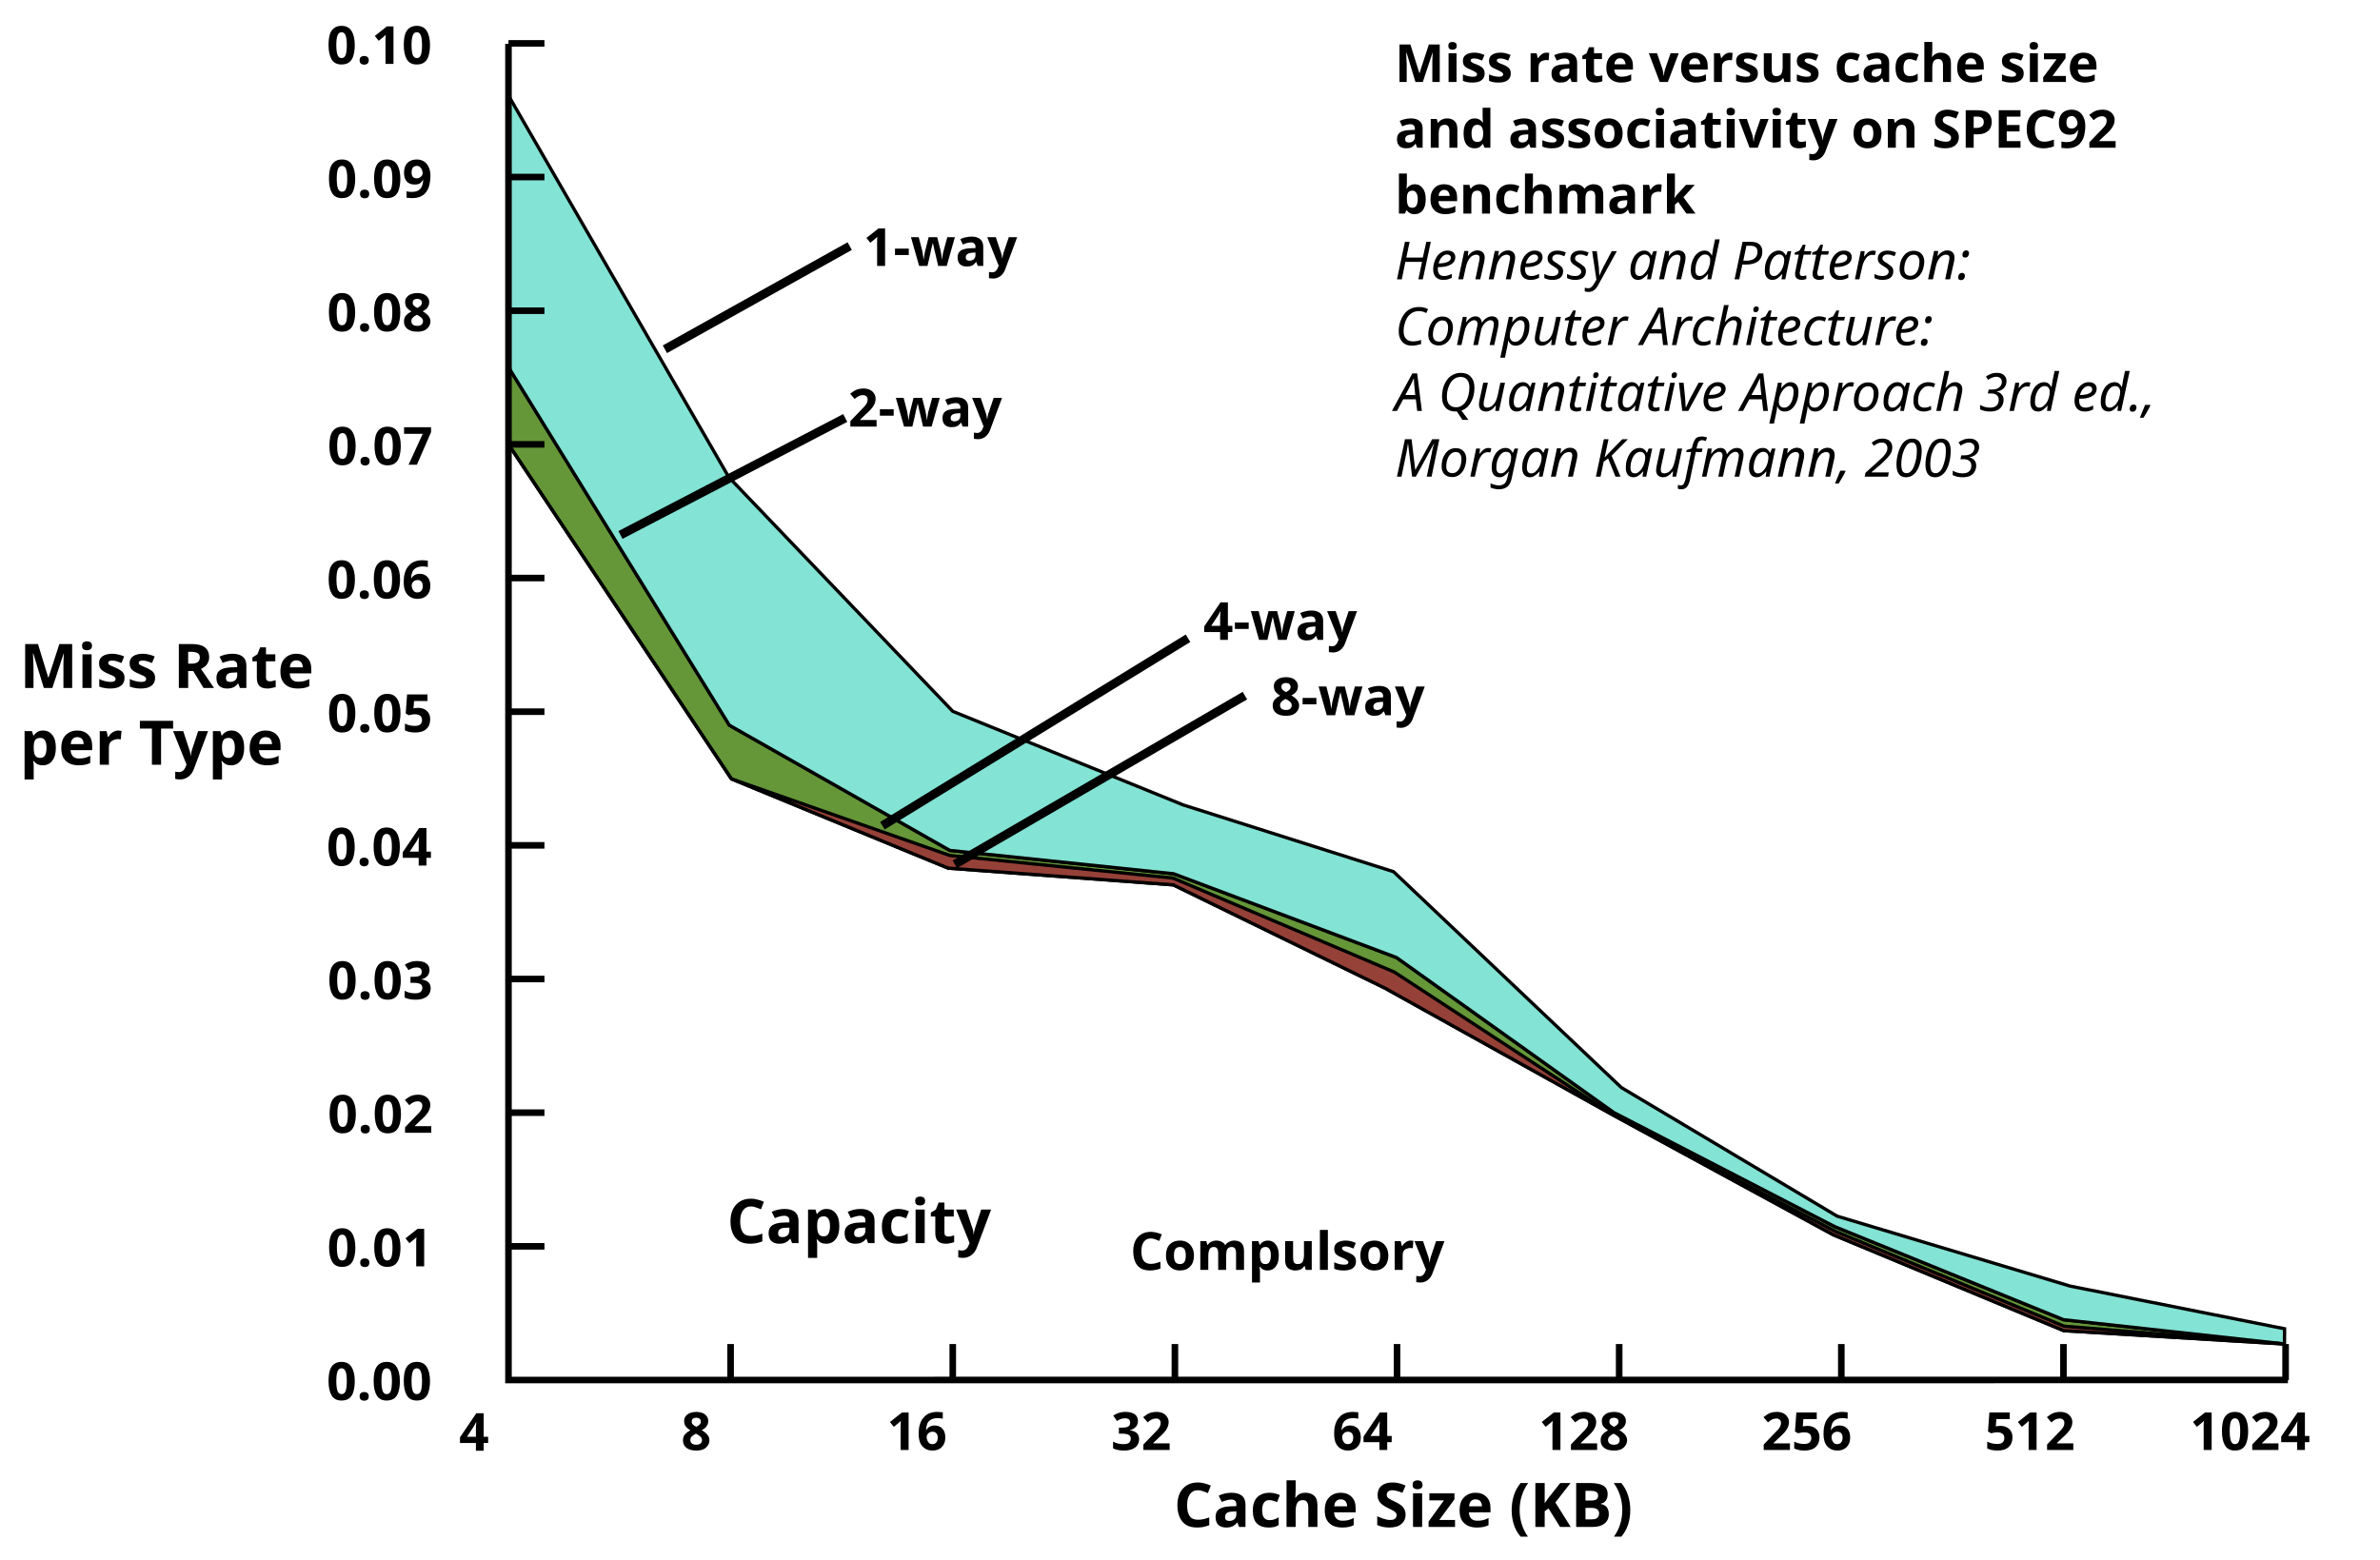
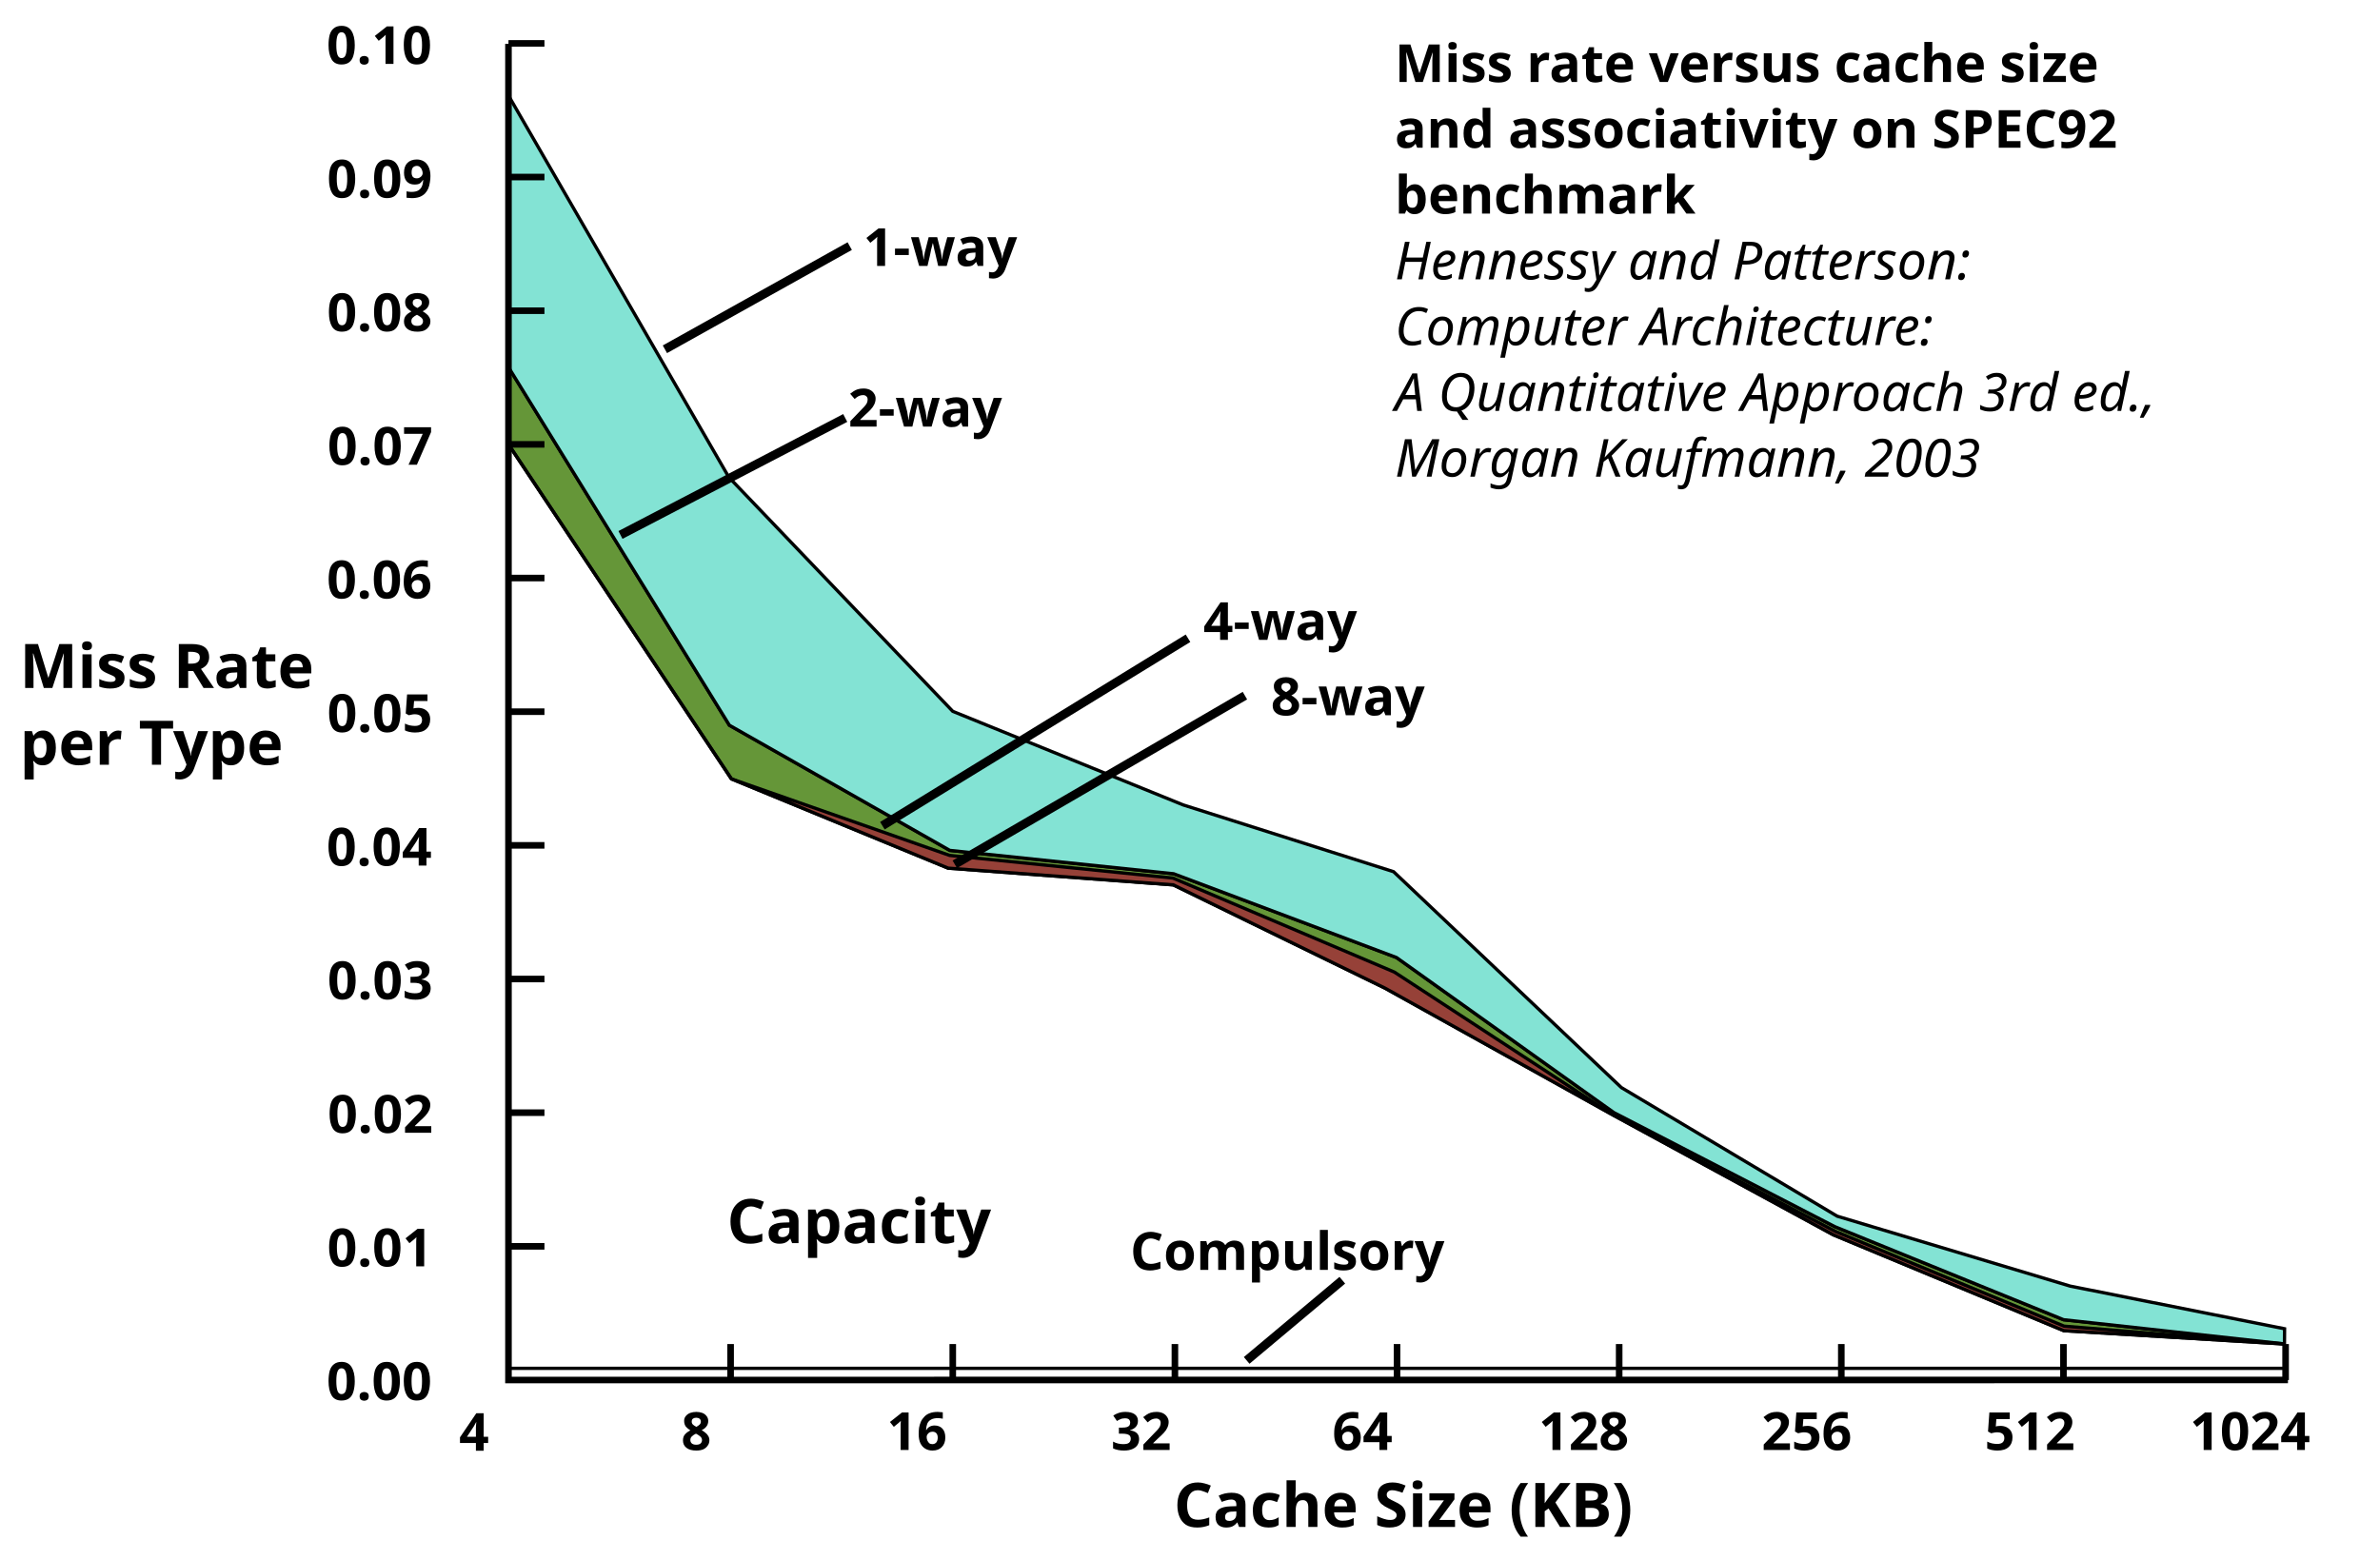
<svg xmlns="http://www.w3.org/2000/svg" width="191.403mm" height="125.475mm" viewBox="0 0 191.403 125.475" version="1.1" id="svg6539">
  <defs id="defs6533" />
  <g id="layer1" transform="translate(-8.976859,-86.08584)">
    <path style="fill:#659638;fill-opacity:1;stroke:#000000;stroke-width:0.265px;stroke-linecap:butt;stroke-linejoin:miter;stroke-opacity:1" d="m 174.934,192.242 -18.4,-7.487 -17.765,-9.175 -17.485,-12.473 -17.923,-6.739 -17.999,-1.878 -17.727,-10.068 -17.708,-28.706 -0.059,6.114 17.929,26.908 17.431,7.18 18.108,1.345 17.02,8.305 18.382,10.231 17.682,9.617 18.53,7.706 17.836,1.077 z" id="path9042" />
    <path style="fill:#83e3d4;fill-opacity:1;stroke:#000000;stroke-width:0.265;stroke-linecap:butt;stroke-linejoin:miter;stroke-miterlimit:4;stroke-dasharray:none;stroke-opacity:1" d="m 49.928,115.717 17.708,28.706 17.727,10.068 17.999,1.878 17.923,6.739 17.485,12.473 17.765,9.175 18.4,7.487 17.762,1.946 0.009,-1.22 -17.243,-3.431 -18.738,-5.625 -17.353,-10.343 -18.323,-17.367 L 104.127,150.831 85.6,143.304 67.594,124.478 49.874,93.78 Z" id="path9077" />
    <text xml:space="preserve" style="font-weight:bold;font-size:4.233px;line-height:1.25;font-family:sans-serif;-inkscape-font-specification:'sans-serif, Bold';stroke-width:0.265" x="10.562" y="141.421" id="text7897">
      <tspan id="tspan7895" x="10.562" y="141.421" style="font-style:normal;font-variant:normal;font-weight:bold;font-stretch:normal;font-size:4.939px;font-family:sans-serif;-inkscape-font-specification:'sans-serif, Bold';font-variant-ligatures:normal;font-variant-caps:normal;font-variant-numeric:normal;font-variant-east-asian:normal;stroke-width:0.265">Miss Rate</tspan>
      <tspan x="10.562" y="147.595" style="font-style:normal;font-variant:normal;font-weight:bold;font-stretch:normal;font-size:4.939px;font-family:sans-serif;-inkscape-font-specification:'sans-serif, Bold';font-variant-ligatures:normal;font-variant-caps:normal;font-variant-numeric:normal;font-variant-east-asian:normal;stroke-width:0.265" id="tspan7899">per Type</tspan>
    </text>
    <text xml:space="preserve" style="font-weight:bold;font-size:4.233px;line-height:1.25;font-family:sans-serif;-inkscape-font-specification:'sans-serif, Bold';stroke-width:0.265" x="103.381" y="208.91" id="text7897-0">
      <tspan x="103.381" y="208.91" style="font-style:normal;font-variant:normal;font-weight:bold;font-stretch:normal;font-size:4.939px;font-family:sans-serif;-inkscape-font-specification:'sans-serif, Bold';font-variant-ligatures:normal;font-variant-caps:normal;font-variant-numeric:normal;font-variant-east-asian:normal;stroke-width:0.265" id="tspan7899-9">Cache Size (KB)</tspan>
    </text>
    <text xml:space="preserve" style="font-weight:bold;font-size:4.233px;line-height:1.25;font-family:sans-serif;-inkscape-font-specification:'sans-serif, Bold';text-align:center;text-anchor:middle;stroke-width:0.265" x="49.854" y="202.779" id="text7946">
      <tspan x="49.854" y="202.779" style="stroke-width:0.265" id="tspan7948">4</tspan>
    </text>
    <text xml:space="preserve" style="font-weight:bold;font-size:4.233px;line-height:1.25;font-family:sans-serif;-inkscape-font-specification:'sans-serif, Bold';text-align:center;text-anchor:middle;stroke-width:0.265" x="85.471" y="202.719" id="text7946-2">
      <tspan x="85.471" y="202.719" style="stroke-width:0.265" id="tspan7948-0">16</tspan>
    </text>
    <text xml:space="preserve" style="font-weight:bold;font-size:4.233px;line-height:1.25;font-family:sans-serif;-inkscape-font-specification:'sans-serif, Bold';text-align:center;text-anchor:middle;stroke-width:0.265" x="67.726" y="202.719" id="text7946-2-2">
      <tspan x="67.726" y="202.719" style="stroke-width:0.265" id="tspan7948-0-4">8</tspan>
    </text>
    <text xml:space="preserve" style="font-weight:bold;font-size:4.233px;line-height:1.25;font-family:sans-serif;-inkscape-font-specification:'sans-serif, Bold';text-align:center;text-anchor:middle;stroke-width:0.265" x="103.51" y="202.719" id="text7946-2-9">
      <tspan x="103.51" y="202.719" style="stroke-width:0.265" id="tspan7948-0-8">32</tspan>
    </text>
    <text xml:space="preserve" style="font-weight:bold;font-size:4.233px;line-height:1.25;font-family:sans-serif;-inkscape-font-specification:'sans-serif, Bold';text-align:center;text-anchor:middle;stroke-width:0.265" x="121.305" y="202.719" id="text7946-2-9-1">
      <tspan x="121.305" y="202.719" style="stroke-width:0.265" id="tspan7948-0-8-5">64</tspan>
    </text>
    <text xml:space="preserve" style="font-weight:bold;font-size:4.233px;line-height:1.25;font-family:sans-serif;-inkscape-font-specification:'sans-serif, Bold';text-align:center;text-anchor:middle;stroke-width:0.265" x="139.103" y="202.719" id="text7946-2-9-1-6">
      <tspan x="139.103" y="202.719" style="stroke-width:0.265" id="tspan7948-0-8-5-4">128</tspan>
    </text>
    <text xml:space="preserve" style="font-weight:bold;font-size:4.233px;line-height:1.25;font-family:sans-serif;-inkscape-font-specification:'sans-serif, Bold';text-align:center;text-anchor:middle;stroke-width:0.265" x="157.029" y="202.719" id="text7946-2-9-1-6-6">
      <tspan x="157.029" y="202.719" style="stroke-width:0.265" id="tspan7948-0-8-5-4-8">256</tspan>
    </text>
    <text xml:space="preserve" style="font-weight:bold;font-size:4.233px;line-height:1.25;font-family:sans-serif;-inkscape-font-specification:'sans-serif, Bold';text-align:center;text-anchor:middle;stroke-width:0.265" x="174.975" y="202.719" id="text7946-2-9-1-6-6-6">
      <tspan x="174.975" y="202.719" style="stroke-width:0.265" id="tspan7948-0-8-5-4-8-3">512</tspan>
    </text>
    <text xml:space="preserve" style="font-weight:bold;font-size:4.233px;line-height:1.25;font-family:sans-serif;-inkscape-font-specification:'sans-serif, Bold';text-align:center;text-anchor:middle;stroke-width:0.265" x="192.685" y="202.719" id="text7946-2-9-1-6-6-6-5">
      <tspan x="192.685" y="202.719" style="stroke-width:0.265" id="tspan7948-0-8-5-4-8-3-7">1024</tspan>
    </text>
    <text xml:space="preserve" style="font-weight:bold;font-size:4.233px;line-height:1.25;font-family:sans-serif;-inkscape-font-specification:'sans-serif, Bold';text-align:center;text-anchor:middle;stroke-width:0.265" x="42.231" y="198.694" id="text7946-4">
      <tspan x="42.231" y="198.694" style="stroke-width:0.265" id="tspan7948-2">0.00</tspan>
    </text>
    <text xml:space="preserve" style="font-weight:bold;font-size:4.233px;line-height:1.25;font-family:sans-serif;-inkscape-font-specification:'sans-serif, Bold';text-align:center;text-anchor:middle;stroke-width:0.265" x="42.276" y="187.947" id="text8757">
      <tspan id="tspan8755" x="42.276" y="187.947" style="stroke-width:0.265">0.01</tspan>
    </text>
    <text xml:space="preserve" style="font-weight:bold;font-size:4.233px;line-height:1.25;font-family:sans-serif;-inkscape-font-specification:'sans-serif, Bold';text-align:center;text-anchor:middle;stroke-width:0.265" x="42.314" y="177.201" id="text8761">
      <tspan id="tspan8759" x="42.314" y="177.201" style="stroke-width:0.265">0.02</tspan>
    </text>
    <text xml:space="preserve" style="font-weight:bold;font-size:4.233px;line-height:1.25;font-family:sans-serif;-inkscape-font-specification:'sans-serif, Bold';text-align:center;text-anchor:middle;stroke-width:0.265" x="42.298" y="166.454" id="text8765">
      <tspan id="tspan8763" x="42.298" y="166.454" style="stroke-width:0.265">0.03</tspan>
    </text>
    <text xml:space="preserve" style="font-weight:bold;font-size:4.233px;line-height:1.25;font-family:sans-serif;-inkscape-font-specification:'sans-serif, Bold';text-align:center;text-anchor:middle;stroke-width:0.265" x="42.227" y="155.708" id="text8769">
      <tspan id="tspan8767" x="42.227" y="155.708" style="stroke-width:0.265">0.04</tspan>
    </text>
    <text xml:space="preserve" style="font-weight:bold;font-size:4.233px;line-height:1.25;font-family:sans-serif;-inkscape-font-specification:'sans-serif, Bold';text-align:center;text-anchor:middle;stroke-width:0.265" x="42.278" y="144.961" id="text8773">
      <tspan id="tspan8771" x="42.278" y="144.961" style="stroke-width:0.265">0.05</tspan>
    </text>
    <text xml:space="preserve" style="font-weight:bold;font-size:4.233px;line-height:1.25;font-family:sans-serif;-inkscape-font-specification:'sans-serif, Bold';text-align:center;text-anchor:middle;stroke-width:0.265" x="42.243" y="134.214" id="text8777">
      <tspan id="tspan8775" x="42.243" y="134.214" style="stroke-width:0.265">0.06</tspan>
    </text>
    <text xml:space="preserve" style="font-weight:bold;font-size:4.233px;line-height:1.25;font-family:sans-serif;-inkscape-font-specification:'sans-serif, Bold';text-align:center;text-anchor:middle;stroke-width:0.265" x="42.298" y="123.468" id="text8781">
      <tspan id="tspan8779" x="42.298" y="123.468" style="stroke-width:0.265">0.07</tspan>
    </text>
    <text xml:space="preserve" style="font-weight:bold;font-size:4.233px;line-height:1.25;font-family:sans-serif;-inkscape-font-specification:'sans-serif, Bold';text-align:center;text-anchor:middle;stroke-width:0.265" x="42.261" y="112.721" id="text8785">
      <tspan id="tspan8783" x="42.261" y="112.721" style="stroke-width:0.265">0.08</tspan>
    </text>
    <text xml:space="preserve" style="font-weight:bold;font-size:4.233px;line-height:1.25;font-family:sans-serif;-inkscape-font-specification:'sans-serif, Bold';text-align:center;text-anchor:middle;stroke-width:0.265" x="42.265" y="101.974" id="text8789">
      <tspan id="tspan8787" x="42.265" y="101.974" style="stroke-width:0.265">0.09</tspan>
    </text>
    <text xml:space="preserve" style="font-weight:bold;font-size:4.233px;line-height:1.25;font-family:sans-serif;-inkscape-font-specification:'sans-serif, Bold';text-align:center;text-anchor:middle;stroke-width:0.265" x="42.231" y="91.228" id="text8793">
      <tspan id="tspan8791" x="42.231" y="91.228" style="stroke-width:0.265">0.10</tspan>
    </text>
    <path style="fill:none;stroke:#000000;stroke-width:0.529;stroke-linecap:butt;stroke-linejoin:miter;stroke-miterlimit:4;stroke-dasharray:none;stroke-opacity:1" d="M 49.869,186.339 H 52.762" id="path8797" />
    <path style="fill:none;stroke:#000000;stroke-width:0.529;stroke-linecap:butt;stroke-linejoin:miter;stroke-miterlimit:4;stroke-dasharray:none;stroke-opacity:1" d="M 49.869,175.587 H 52.762" id="path8797-7" />
    <path style="fill:none;stroke:#000000;stroke-width:0.529;stroke-linecap:butt;stroke-linejoin:miter;stroke-miterlimit:4;stroke-dasharray:none;stroke-opacity:1" d="M 49.869,164.836 H 52.762" id="path8797-3" />
    <path style="fill:none;stroke:#000000;stroke-width:0.529;stroke-linecap:butt;stroke-linejoin:miter;stroke-miterlimit:4;stroke-dasharray:none;stroke-opacity:1" d="M 49.869,154.084 H 52.762" id="path8797-5" />
    <path style="fill:none;stroke:#000000;stroke-width:0.529;stroke-linecap:butt;stroke-linejoin:miter;stroke-miterlimit:4;stroke-dasharray:none;stroke-opacity:1" d="M 49.869,143.333 H 52.762" id="path8797-35" />
    <path style="fill:none;stroke:#000000;stroke-width:0.529;stroke-linecap:butt;stroke-linejoin:miter;stroke-miterlimit:4;stroke-dasharray:none;stroke-opacity:1" d="M 49.869,132.582 H 52.762" id="path8797-9" />
    <path style="fill:none;stroke:#000000;stroke-width:0.529;stroke-linecap:butt;stroke-linejoin:miter;stroke-miterlimit:4;stroke-dasharray:none;stroke-opacity:1" d="M 49.869,121.83 H 52.762" id="path8797-59" />
    <path style="fill:none;stroke:#000000;stroke-width:0.529;stroke-linecap:butt;stroke-linejoin:miter;stroke-miterlimit:4;stroke-dasharray:none;stroke-opacity:1" d="M 49.869,111.079 H 52.762" id="path8797-79" />
    <path style="fill:none;stroke:#000000;stroke-width:0.529;stroke-linecap:butt;stroke-linejoin:miter;stroke-miterlimit:4;stroke-dasharray:none;stroke-opacity:1" d="M 49.869,100.327 H 52.762" id="path8797-90" />
    <path style="fill:none;stroke:#000000;stroke-width:0.529;stroke-linecap:butt;stroke-linejoin:miter;stroke-miterlimit:4;stroke-dasharray:none;stroke-opacity:1" d="M 49.869,89.576 H 52.762" id="path8797-52" />
    <path style="fill:none;stroke:#000000;stroke-width:0.529;stroke-linecap:butt;stroke-linejoin:miter;stroke-miterlimit:4;stroke-dasharray:none;stroke-opacity:1" d="M 49.869,89.613 V 197.092 l 143.108,-0.005" id="path8797-1" />
    <path style="fill:none;stroke:#000000;stroke-width:0.529;stroke-linecap:butt;stroke-linejoin:miter;stroke-miterlimit:4;stroke-dasharray:none;stroke-opacity:1" d="m 67.734,197.092 v -2.893" id="path8797-1-0" />
    <path style="fill:none;stroke:#000000;stroke-width:0.529;stroke-linecap:butt;stroke-linejoin:miter;stroke-miterlimit:4;stroke-dasharray:none;stroke-opacity:1" d="m 85.599,197.092 v -2.893" id="path8797-1-2" />
    <path style="fill:none;stroke:#000000;stroke-width:0.529;stroke-linecap:butt;stroke-linejoin:miter;stroke-miterlimit:4;stroke-dasharray:none;stroke-opacity:1" d="m 103.464,197.092 v -2.893" id="path8797-1-06" />
    <path style="fill:none;stroke:#000000;stroke-width:0.529;stroke-linecap:butt;stroke-linejoin:miter;stroke-miterlimit:4;stroke-dasharray:none;stroke-opacity:1" d="m 121.329,197.092 v -2.893" id="path8797-1-3" />
    <path style="fill:none;stroke:#000000;stroke-width:0.529;stroke-linecap:butt;stroke-linejoin:miter;stroke-miterlimit:4;stroke-dasharray:none;stroke-opacity:1" d="m 139.193,197.092 v -2.893" id="path8797-1-6" />
    <path style="fill:none;stroke:#000000;stroke-width:0.529;stroke-linecap:butt;stroke-linejoin:miter;stroke-miterlimit:4;stroke-dasharray:none;stroke-opacity:1" d="m 157.058,197.092 v -2.893" id="path8797-1-9" />
    <path style="fill:none;stroke:#000000;stroke-width:0.529;stroke-linecap:butt;stroke-linejoin:miter;stroke-miterlimit:4;stroke-dasharray:none;stroke-opacity:1" d="m 174.923,197.092 v -2.893" id="path8797-1-4" />
    <path style="fill:none;stroke:#000000;stroke-width:0.529;stroke-linecap:butt;stroke-linejoin:miter;stroke-miterlimit:4;stroke-dasharray:none;stroke-opacity:1" d="m 192.788,197.092 v -2.893" id="path8797-1-8" />
    <text xml:space="preserve" style="font-weight:bold;font-size:4.233px;line-height:1.25;font-family:sans-serif;-inkscape-font-specification:'sans-serif, Bold';text-align:center;text-anchor:middle;stroke-width:0.265" x="80.813" y="186.081" id="text9016">
      <tspan id="tspan9014" x="80.813" y="186.081" style="font-style:normal;font-variant:normal;font-weight:bold;font-stretch:normal;font-size:4.939px;font-family:sans-serif;-inkscape-font-specification:'sans-serif, Bold';font-variant-ligatures:normal;font-variant-caps:normal;font-variant-numeric:normal;font-variant-east-asian:normal;stroke-width:0.265">Capacity</tspan>
    </text>
    <text xml:space="preserve" style="font-weight:bold;font-size:4.233px;line-height:1.25;font-family:sans-serif;-inkscape-font-specification:'sans-serif, Bold';text-align:center;text-anchor:middle;stroke-width:0.265" x="115.253" y="188.236" id="text9020">
      <tspan id="tspan9018" x="115.253" y="188.236" style="stroke-width:0.265">Compulsory</tspan>
    </text>
    <text xml:space="preserve" style="font-weight:bold;font-size:4.233px;line-height:1.25;font-family:sans-serif;-inkscape-font-specification:'sans-serif, Bold';text-align:start;text-anchor:start;stroke-width:0.265" x="78.406" y="107.48" id="text9024">
      <tspan id="tspan9022" x="78.406" y="107.48" style="text-align:start;text-anchor:start;stroke-width:0.265">1-way</tspan>
    </text>
    <text xml:space="preserve" style="font-weight:bold;font-size:4.233px;line-height:1.25;font-family:sans-serif;-inkscape-font-specification:'sans-serif, Bold';text-align:start;text-anchor:start;stroke-width:0.265" x="77.19" y="120.4" id="text9028">
      <tspan id="tspan9026" x="77.19" y="120.4" style="text-align:start;text-anchor:start;stroke-width:0.265">2-way</tspan>
    </text>
    <text xml:space="preserve" style="font-weight:bold;font-size:4.233px;line-height:1.25;font-family:sans-serif;-inkscape-font-specification:'sans-serif, Bold';text-align:start;text-anchor:start;stroke-width:0.265" x="105.744" y="137.557" id="text9032">
      <tspan id="tspan9030" x="105.744" y="137.557" style="text-align:start;text-anchor:start;stroke-width:0.265">4-way</tspan>
    </text>
    <text xml:space="preserve" style="font-weight:bold;font-size:4.233px;line-height:1.25;font-family:sans-serif;-inkscape-font-specification:'sans-serif, Bold';stroke-width:0.265" x="111.189" y="143.621" id="text9036">
      <tspan id="tspan9034" x="111.189" y="143.621" style="stroke-width:0.265">8-way</tspan>
    </text>
    <path style="fill:#964138;fill-opacity:1;stroke:#000000;stroke-width:0.265px;stroke-linecap:butt;stroke-linejoin:miter;stroke-opacity:1" d="m 49.869,121.83 17.929,26.908 17.431,7.18 18.108,1.345 17.02,8.305 18.382,10.231 17.682,9.617 18.53,7.706 17.836,1.077 -17.812,-1.438 -18.398,-7.626 -17.838,-9.337 -17.631,-11.522 -17.801,-7.561 -17.955,-1.82 -17.555,-6.159 z" id="path9044-7" />
    <path style="fill:none;stroke:#000000;stroke-width:0.706;stroke-linecap:butt;stroke-linejoin:miter;stroke-miterlimit:4;stroke-dasharray:none;stroke-opacity:1" d="m 77.313,105.882 -14.863,8.299" id="path9092" />
    <path style="fill:none;stroke:#000000;stroke-width:0.706;stroke-linecap:butt;stroke-linejoin:miter;stroke-miterlimit:4;stroke-dasharray:none;stroke-opacity:1" d="m 76.951,119.706 -18.075,9.41" id="path9105" />
    <path style="fill:none;stroke:#000000;stroke-width:0.706;stroke-linecap:butt;stroke-linejoin:miter;stroke-miterlimit:4;stroke-dasharray:none;stroke-opacity:1" d="M 79.94,152.505 104.518,137.426 M 85.762,155.61 109.095,142.041" id="path9107" />
    <text xml:space="preserve" style="font-weight:bold;font-size:4.233px;line-height:1.25;font-family:sans-serif;-inkscape-font-specification:'sans-serif, Bold';stroke-width:0.265" x="121.154" y="92.68" id="text9111">
      <tspan id="tspan9109" x="121.154" y="92.68" style="stroke-width:0.265">Miss rate versus cache size</tspan>
      <tspan x="121.154" y="97.972" style="stroke-width:0.265" id="tspan9113">and associativity on SPEC92</tspan>
      <tspan x="121.154" y="103.263" style="stroke-width:0.265" id="tspan9115">benchmark</tspan>
      <tspan x="121.154" y="108.555" style="font-style:italic;font-variant:normal;font-weight:normal;font-stretch:normal;font-size:4.233px;font-family:sans-serif;-inkscape-font-specification:'sans-serif, Italic';font-variant-ligatures:normal;font-variant-caps:normal;font-variant-numeric:normal;font-variant-east-asian:normal;stroke-width:0.265" id="tspan9117">Hennessy and Patterson:</tspan>
      <tspan x="121.154" y="113.847" style="font-style:italic;font-variant:normal;font-weight:normal;font-stretch:normal;font-size:4.233px;font-family:sans-serif;-inkscape-font-specification:'sans-serif, Italic';font-variant-ligatures:normal;font-variant-caps:normal;font-variant-numeric:normal;font-variant-east-asian:normal;stroke-width:0.265" id="tspan9119">Computer Architecture:</tspan>
      <tspan x="121.154" y="119.138" style="font-style:italic;font-variant:normal;font-weight:normal;font-stretch:normal;font-size:4.233px;font-family:sans-serif;-inkscape-font-specification:'sans-serif, Italic';font-variant-ligatures:normal;font-variant-caps:normal;font-variant-numeric:normal;font-variant-east-asian:normal;stroke-width:0.265" id="tspan9121">A Quantitative Approach 3rd ed.,</tspan>
      <tspan x="121.154" y="124.43" style="font-style:italic;font-variant:normal;font-weight:normal;font-stretch:normal;font-size:4.233px;font-family:sans-serif;-inkscape-font-specification:'sans-serif, Italic';font-variant-ligatures:normal;font-variant-caps:normal;font-variant-numeric:normal;font-variant-east-asian:normal;stroke-width:0.265" id="tspan9123">Morgan Kaufmann, 2003</tspan>
    </text>
+     <path style="fill:none;stroke:#000000;stroke-width:0.265px;stroke-linecap:butt;stroke-linejoin:miter;stroke-opacity:1" d="M 50.037,196.152 H 192.858" id="path9125" />
+     <path style="fill:none;stroke:#000000;stroke-width:0.706;stroke-linecap:butt;stroke-linejoin:miter;stroke-miterlimit:4;stroke-dasharray:none;stroke-opacity:1" d="m 116.928,189.065 -7.693,6.45" id="path9105-4" />
  </g>
</svg>
